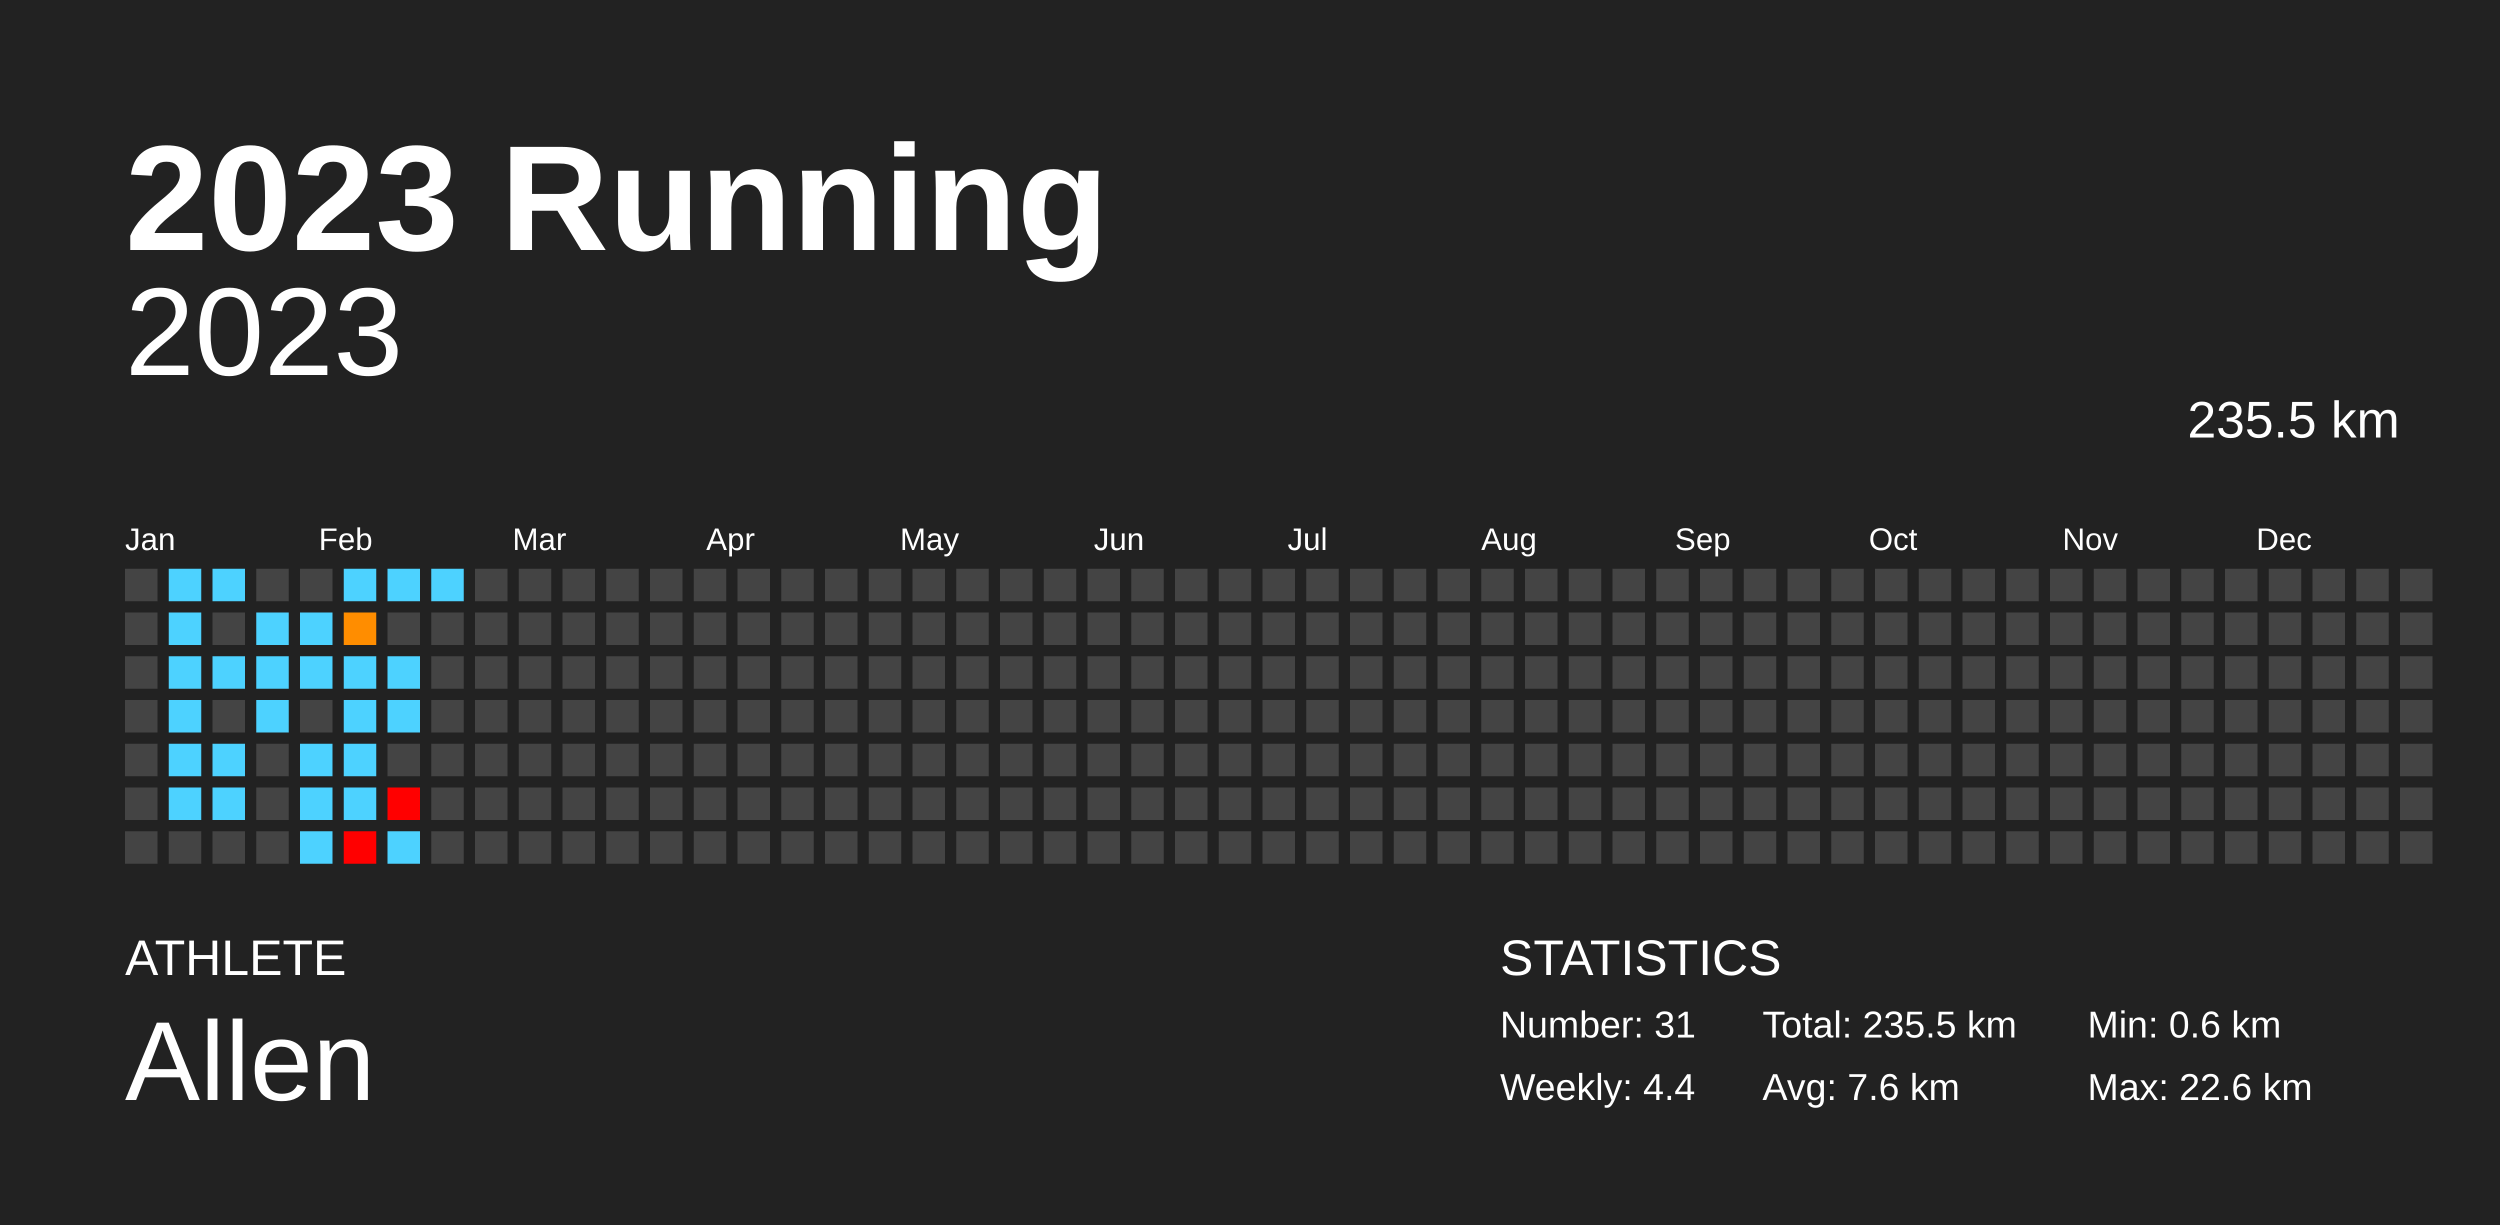
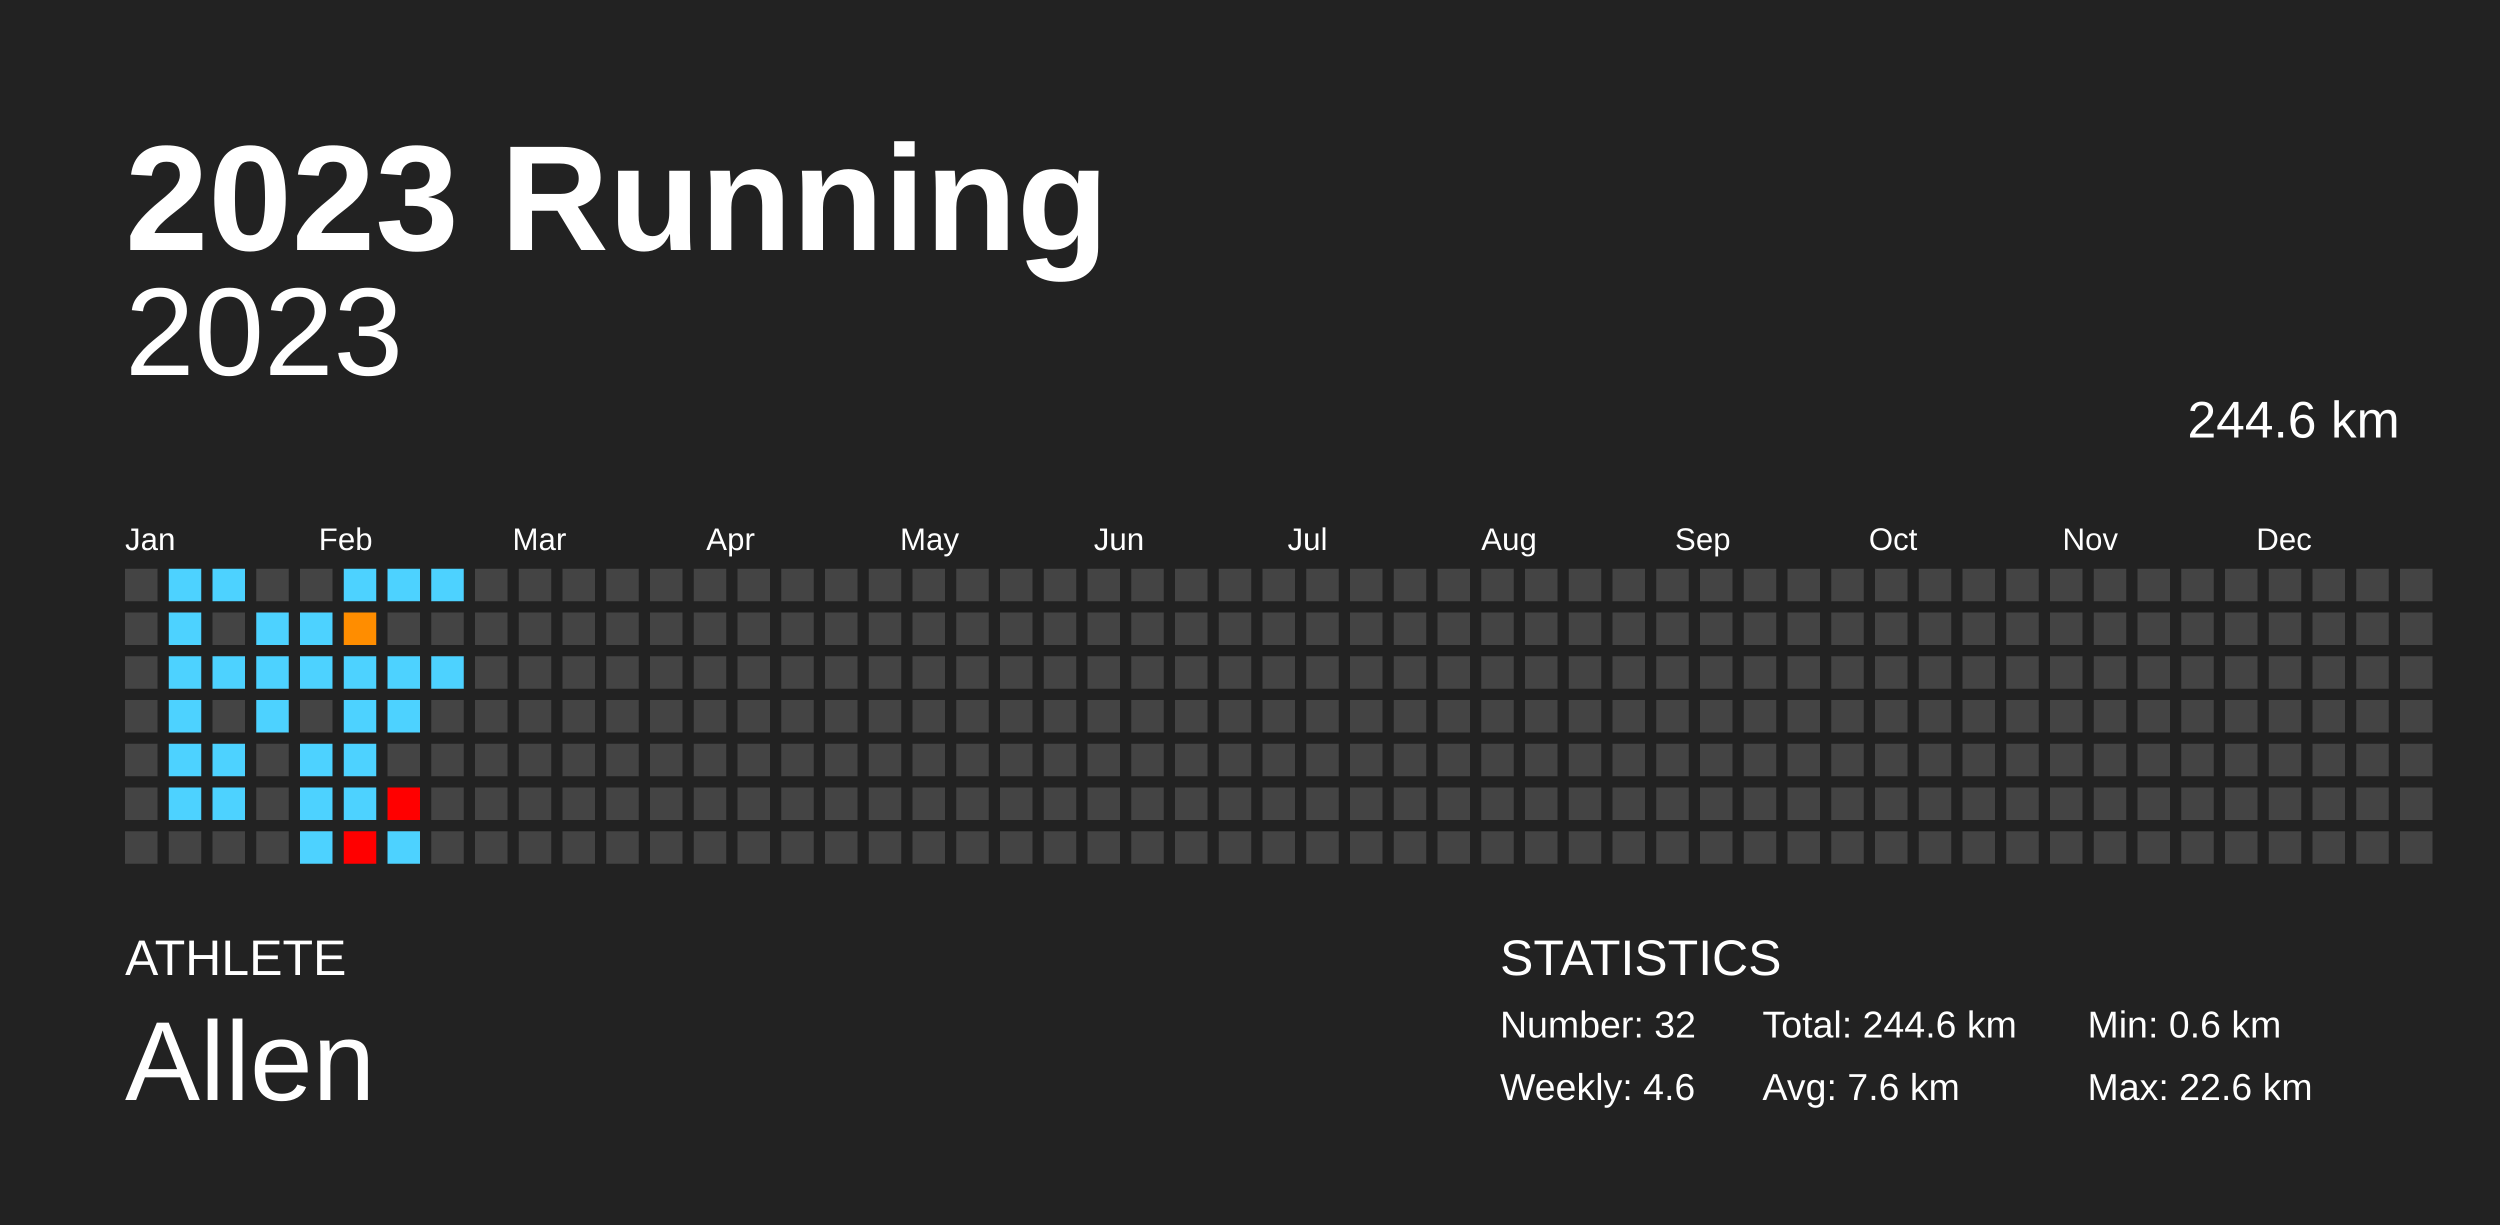
<svg xmlns="http://www.w3.org/2000/svg" baseProfile="full" height="98mm" version="1.1" viewBox="0,0,200,98" width="200mm">
  <defs />
  <rect fill="#222222" height="98" width="200" x="0" y="0" />
  <text fill="#FFFFFF" style="font-size:12px; font-family:Arial; font-weight:bold;" x="10" y="20">2023 Running</text>
  <text fill="#FFFFFF" style="font-size:4px; font-family:Arial" x="10" y="78">ATHLETE</text>
  <text fill="#FFFFFF" style="font-size:9px; font-family:Arial" x="10" y="88">Allen</text>
  <text fill="#FFFFFF" style="font-size:4px; font-family:Arial" x="120" y="78">STATISTICS</text>
-   <text fill="#FFFFFF" style="font-size:3px; font-family:Arial" x="120" y="83">Number: 31</text>
-   <text fill="#FFFFFF" style="font-size:3px; font-family:Arial" x="120" y="88">Weekly: 4.4</text>
-   <text fill="#FFFFFF" style="font-size:3px; font-family:Arial" x="141" y="83">Total: 235.5 km</text>
+   <text fill="#FFFFFF" style="font-size:3px; font-family:Arial" x="120" y="83">Number: 32</text>
+   <text fill="#FFFFFF" style="font-size:3px; font-family:Arial" x="120" y="88">Weekly: 4.6</text>
+   <text fill="#FFFFFF" style="font-size:3px; font-family:Arial" x="141" y="83">Total: 244.6 km</text>
  <text fill="#FFFFFF" style="font-size:3px; font-family:Arial" x="141" y="88">Avg: 7.6 km</text>
  <text fill="#FFFFFF" style="font-size:3px; font-family:Arial" x="167" y="83">Min: 0.6 km</text>
  <text fill="#FFFFFF" style="font-size:3px; font-family:Arial" x="167" y="88">Max: 22.6 km</text>
  <text alignment-baseline="hanging" fill="#FFFFFF" style="font-size:10.0px; font-family:Arial;" x="10" y="30">2023</text>
-   <text alignment-baseline="hanging" fill="#FFFFFF" style="font-size:4.125px; font-family:Arial;" x="175" y="35">235.5 km</text>
+   <text alignment-baseline="hanging" fill="#FFFFFF" style="font-size:4.125px; font-family:Arial;" x="175" y="35">244.6 km</text>
  <text fill="#FFFFFF" style="font-size:2.5px; font-family:Arial" x="10.0" y="44">Jan</text>
  <text fill="#FFFFFF" style="font-size:2.5px; font-family:Arial" x="25.5" y="44">Feb</text>
  <text fill="#FFFFFF" style="font-size:2.5px; font-family:Arial" x="41.0" y="44">Mar</text>
  <text fill="#FFFFFF" style="font-size:2.5px; font-family:Arial" x="56.5" y="44">Apr</text>
  <text fill="#FFFFFF" style="font-size:2.5px; font-family:Arial" x="72.0" y="44">May</text>
  <text fill="#FFFFFF" style="font-size:2.5px; font-family:Arial" x="87.5" y="44">Jun</text>
  <text fill="#FFFFFF" style="font-size:2.5px; font-family:Arial" x="103.0" y="44">Jul</text>
  <text fill="#FFFFFF" style="font-size:2.5px; font-family:Arial" x="118.5" y="44">Aug</text>
  <text fill="#FFFFFF" style="font-size:2.5px; font-family:Arial" x="134.0" y="44">Sep</text>
  <text fill="#FFFFFF" style="font-size:2.5px; font-family:Arial" x="149.5" y="44">Oct</text>
  <text fill="#FFFFFF" style="font-size:2.5px; font-family:Arial" x="165.0" y="44">Nov</text>
  <text fill="#FFFFFF" style="font-size:2.5px; font-family:Arial" x="180.5" y="44">Dec</text>
  <rect fill="#444444" height="2.6" width="2.6" x="10.0" y="45.5" />
  <rect fill="#444444" height="2.6" width="2.6" x="10.0" y="49.0" />
  <rect fill="#444444" height="2.6" width="2.6" x="10.0" y="52.5" />
  <rect fill="#444444" height="2.6" width="2.6" x="10.0" y="56.0" />
  <rect fill="#444444" height="2.6" width="2.6" x="10.0" y="59.5" />
  <rect fill="#444444" height="2.6" width="2.6" x="10.0" y="63.0" />
  <rect fill="#444444" height="2.6" width="2.6" x="10.0" y="66.5" />
  <rect fill="#4dd2ff" height="2.6" width="2.6" x="13.5" y="45.5" />
  <rect fill="#4dd2ff" height="2.6" width="2.6" x="13.5" y="49.0" />
  <rect fill="#4dd2ff" height="2.6" width="2.6" x="13.5" y="52.5" />
  <rect fill="#4dd2ff" height="2.6" width="2.6" x="13.5" y="56.0" />
  <rect fill="#4dd2ff" height="2.6" width="2.6" x="13.5" y="59.5" />
  <rect fill="#4dd2ff" height="2.6" width="2.6" x="13.5" y="63.0" />
  <rect fill="#444444" height="2.6" width="2.6" x="13.5" y="66.5" />
  <rect fill="#4dd2ff" height="2.6" width="2.6" x="17.0" y="45.5" />
  <rect fill="#444444" height="2.6" width="2.6" x="17.0" y="49.0" />
  <rect fill="#4dd2ff" height="2.6" width="2.6" x="17.0" y="52.5" />
  <rect fill="#444444" height="2.6" width="2.6" x="17.0" y="56.0" />
  <rect fill="#4dd2ff" height="2.6" width="2.6" x="17.0" y="59.5" />
  <rect fill="#4dd2ff" height="2.6" width="2.6" x="17.0" y="63.0" />
  <rect fill="#444444" height="2.6" width="2.6" x="17.0" y="66.5" />
  <rect fill="#444444" height="2.6" width="2.6" x="20.5" y="45.5" />
  <rect fill="#4dd2ff" height="2.6" width="2.6" x="20.5" y="49.0" />
  <rect fill="#4dd2ff" height="2.6" width="2.6" x="20.5" y="52.5" />
  <rect fill="#4dd2ff" height="2.6" width="2.6" x="20.5" y="56.0" />
  <rect fill="#444444" height="2.6" width="2.6" x="20.5" y="59.5" />
  <rect fill="#444444" height="2.6" width="2.6" x="20.5" y="63.0" />
  <rect fill="#444444" height="2.6" width="2.6" x="20.5" y="66.5" />
  <rect fill="#444444" height="2.6" width="2.6" x="24.0" y="45.5" />
  <rect fill="#4dd2ff" height="2.6" width="2.6" x="24.0" y="49.0" />
  <rect fill="#4dd2ff" height="2.6" width="2.6" x="24.0" y="52.5" />
  <rect fill="#444444" height="2.6" width="2.6" x="24.0" y="56.0" />
  <rect fill="#4dd2ff" height="2.6" width="2.6" x="24.0" y="59.5" />
  <rect fill="#4dd2ff" height="2.6" width="2.6" x="24.0" y="63.0" />
  <rect fill="#4dd2ff" height="2.6" width="2.6" x="24.0" y="66.5" />
  <rect fill="#4dd2ff" height="2.6" width="2.6" x="27.5" y="45.5" />
  <rect fill="#ff8d00" height="2.6" width="2.6" x="27.5" y="49.0" />
  <rect fill="#4dd2ff" height="2.6" width="2.6" x="27.5" y="52.5" />
  <rect fill="#4dd2ff" height="2.6" width="2.6" x="27.5" y="56.0" />
  <rect fill="#4dd2ff" height="2.6" width="2.6" x="27.5" y="59.5" />
  <rect fill="#4dd2ff" height="2.6" width="2.6" x="27.5" y="63.0" />
  <rect fill="red" height="2.6" width="2.6" x="27.5" y="66.5" />
  <rect fill="#4dd2ff" height="2.6" width="2.6" x="31.0" y="45.5" />
  <rect fill="#444444" height="2.6" width="2.6" x="31.0" y="49.0" />
  <rect fill="#4dd2ff" height="2.6" width="2.6" x="31.0" y="52.5" />
  <rect fill="#4dd2ff" height="2.6" width="2.6" x="31.0" y="56.0" />
  <rect fill="#444444" height="2.6" width="2.6" x="31.0" y="59.5" />
  <rect fill="red" height="2.6" width="2.6" x="31.0" y="63.0" />
  <rect fill="#4dd2ff" height="2.6" width="2.6" x="31.0" y="66.5" />
  <rect fill="#4dd2ff" height="2.6" width="2.6" x="34.5" y="45.5" />
  <rect fill="#444444" height="2.6" width="2.6" x="34.5" y="49.0" />
-   <rect fill="#444444" height="2.6" width="2.6" x="34.5" y="52.5" />
+   <rect fill="#4dd2ff" height="2.6" width="2.6" x="34.5" y="52.5" />
  <rect fill="#444444" height="2.6" width="2.6" x="34.5" y="56.0" />
  <rect fill="#444444" height="2.6" width="2.6" x="34.5" y="59.5" />
  <rect fill="#444444" height="2.6" width="2.6" x="34.5" y="63.0" />
  <rect fill="#444444" height="2.6" width="2.6" x="34.5" y="66.5" />
  <rect fill="#444444" height="2.6" width="2.6" x="38.0" y="45.5" />
  <rect fill="#444444" height="2.6" width="2.6" x="38.0" y="49.0" />
  <rect fill="#444444" height="2.6" width="2.6" x="38.0" y="52.5" />
  <rect fill="#444444" height="2.6" width="2.6" x="38.0" y="56.0" />
  <rect fill="#444444" height="2.6" width="2.6" x="38.0" y="59.5" />
  <rect fill="#444444" height="2.6" width="2.6" x="38.0" y="63.0" />
  <rect fill="#444444" height="2.6" width="2.6" x="38.0" y="66.5" />
  <rect fill="#444444" height="2.6" width="2.6" x="41.5" y="45.5" />
  <rect fill="#444444" height="2.6" width="2.6" x="41.5" y="49.0" />
  <rect fill="#444444" height="2.6" width="2.6" x="41.5" y="52.5" />
  <rect fill="#444444" height="2.6" width="2.6" x="41.5" y="56.0" />
  <rect fill="#444444" height="2.6" width="2.6" x="41.5" y="59.5" />
  <rect fill="#444444" height="2.6" width="2.6" x="41.5" y="63.0" />
  <rect fill="#444444" height="2.6" width="2.6" x="41.5" y="66.5" />
  <rect fill="#444444" height="2.6" width="2.6" x="45.0" y="45.5" />
  <rect fill="#444444" height="2.6" width="2.6" x="45.0" y="49.0" />
  <rect fill="#444444" height="2.6" width="2.6" x="45.0" y="52.5" />
  <rect fill="#444444" height="2.6" width="2.6" x="45.0" y="56.0" />
  <rect fill="#444444" height="2.6" width="2.6" x="45.0" y="59.5" />
  <rect fill="#444444" height="2.6" width="2.6" x="45.0" y="63.0" />
  <rect fill="#444444" height="2.6" width="2.6" x="45.0" y="66.5" />
  <rect fill="#444444" height="2.6" width="2.6" x="48.5" y="45.5" />
  <rect fill="#444444" height="2.6" width="2.6" x="48.5" y="49.0" />
  <rect fill="#444444" height="2.6" width="2.6" x="48.5" y="52.5" />
  <rect fill="#444444" height="2.6" width="2.6" x="48.5" y="56.0" />
  <rect fill="#444444" height="2.6" width="2.6" x="48.5" y="59.5" />
  <rect fill="#444444" height="2.6" width="2.6" x="48.5" y="63.0" />
  <rect fill="#444444" height="2.6" width="2.6" x="48.5" y="66.5" />
  <rect fill="#444444" height="2.6" width="2.6" x="52.0" y="45.5" />
  <rect fill="#444444" height="2.6" width="2.6" x="52.0" y="49.0" />
  <rect fill="#444444" height="2.6" width="2.6" x="52.0" y="52.5" />
  <rect fill="#444444" height="2.6" width="2.6" x="52.0" y="56.0" />
  <rect fill="#444444" height="2.6" width="2.6" x="52.0" y="59.5" />
  <rect fill="#444444" height="2.6" width="2.6" x="52.0" y="63.0" />
  <rect fill="#444444" height="2.6" width="2.6" x="52.0" y="66.5" />
  <rect fill="#444444" height="2.6" width="2.6" x="55.5" y="45.5" />
  <rect fill="#444444" height="2.6" width="2.6" x="55.5" y="49.0" />
  <rect fill="#444444" height="2.6" width="2.6" x="55.5" y="52.5" />
  <rect fill="#444444" height="2.6" width="2.6" x="55.5" y="56.0" />
  <rect fill="#444444" height="2.6" width="2.6" x="55.5" y="59.5" />
  <rect fill="#444444" height="2.6" width="2.6" x="55.5" y="63.0" />
  <rect fill="#444444" height="2.6" width="2.6" x="55.5" y="66.5" />
  <rect fill="#444444" height="2.6" width="2.6" x="59.0" y="45.5" />
  <rect fill="#444444" height="2.6" width="2.6" x="59.0" y="49.0" />
  <rect fill="#444444" height="2.6" width="2.6" x="59.0" y="52.5" />
  <rect fill="#444444" height="2.6" width="2.6" x="59.0" y="56.0" />
  <rect fill="#444444" height="2.6" width="2.6" x="59.0" y="59.5" />
  <rect fill="#444444" height="2.6" width="2.6" x="59.0" y="63.0" />
  <rect fill="#444444" height="2.6" width="2.6" x="59.0" y="66.5" />
  <rect fill="#444444" height="2.6" width="2.6" x="62.5" y="45.5" />
  <rect fill="#444444" height="2.6" width="2.6" x="62.5" y="49.0" />
  <rect fill="#444444" height="2.6" width="2.6" x="62.5" y="52.5" />
  <rect fill="#444444" height="2.6" width="2.6" x="62.5" y="56.0" />
  <rect fill="#444444" height="2.6" width="2.6" x="62.5" y="59.5" />
  <rect fill="#444444" height="2.6" width="2.6" x="62.5" y="63.0" />
  <rect fill="#444444" height="2.6" width="2.6" x="62.5" y="66.5" />
  <rect fill="#444444" height="2.6" width="2.6" x="66.0" y="45.5" />
  <rect fill="#444444" height="2.6" width="2.6" x="66.0" y="49.0" />
  <rect fill="#444444" height="2.6" width="2.6" x="66.0" y="52.5" />
  <rect fill="#444444" height="2.6" width="2.6" x="66.0" y="56.0" />
  <rect fill="#444444" height="2.6" width="2.6" x="66.0" y="59.5" />
  <rect fill="#444444" height="2.6" width="2.6" x="66.0" y="63.0" />
  <rect fill="#444444" height="2.6" width="2.6" x="66.0" y="66.5" />
  <rect fill="#444444" height="2.6" width="2.6" x="69.5" y="45.5" />
  <rect fill="#444444" height="2.6" width="2.6" x="69.5" y="49.0" />
  <rect fill="#444444" height="2.6" width="2.6" x="69.5" y="52.5" />
  <rect fill="#444444" height="2.6" width="2.6" x="69.5" y="56.0" />
  <rect fill="#444444" height="2.6" width="2.6" x="69.5" y="59.5" />
  <rect fill="#444444" height="2.6" width="2.6" x="69.5" y="63.0" />
  <rect fill="#444444" height="2.6" width="2.6" x="69.5" y="66.5" />
  <rect fill="#444444" height="2.6" width="2.6" x="73.0" y="45.5" />
  <rect fill="#444444" height="2.6" width="2.6" x="73.0" y="49.0" />
  <rect fill="#444444" height="2.6" width="2.6" x="73.0" y="52.5" />
  <rect fill="#444444" height="2.6" width="2.6" x="73.0" y="56.0" />
  <rect fill="#444444" height="2.6" width="2.6" x="73.0" y="59.5" />
  <rect fill="#444444" height="2.6" width="2.6" x="73.0" y="63.0" />
  <rect fill="#444444" height="2.6" width="2.6" x="73.0" y="66.5" />
  <rect fill="#444444" height="2.6" width="2.6" x="76.5" y="45.5" />
  <rect fill="#444444" height="2.6" width="2.6" x="76.5" y="49.0" />
  <rect fill="#444444" height="2.6" width="2.6" x="76.5" y="52.5" />
  <rect fill="#444444" height="2.6" width="2.6" x="76.5" y="56.0" />
  <rect fill="#444444" height="2.6" width="2.6" x="76.5" y="59.5" />
  <rect fill="#444444" height="2.6" width="2.6" x="76.5" y="63.0" />
  <rect fill="#444444" height="2.6" width="2.6" x="76.5" y="66.5" />
  <rect fill="#444444" height="2.6" width="2.6" x="80.0" y="45.5" />
  <rect fill="#444444" height="2.6" width="2.6" x="80.0" y="49.0" />
  <rect fill="#444444" height="2.6" width="2.6" x="80.0" y="52.5" />
  <rect fill="#444444" height="2.6" width="2.6" x="80.0" y="56.0" />
  <rect fill="#444444" height="2.6" width="2.6" x="80.0" y="59.5" />
  <rect fill="#444444" height="2.6" width="2.6" x="80.0" y="63.0" />
  <rect fill="#444444" height="2.6" width="2.6" x="80.0" y="66.5" />
  <rect fill="#444444" height="2.6" width="2.6" x="83.5" y="45.5" />
  <rect fill="#444444" height="2.6" width="2.6" x="83.5" y="49.0" />
  <rect fill="#444444" height="2.6" width="2.6" x="83.5" y="52.5" />
  <rect fill="#444444" height="2.6" width="2.6" x="83.5" y="56.0" />
  <rect fill="#444444" height="2.6" width="2.6" x="83.5" y="59.5" />
  <rect fill="#444444" height="2.6" width="2.6" x="83.5" y="63.0" />
  <rect fill="#444444" height="2.6" width="2.6" x="83.5" y="66.5" />
  <rect fill="#444444" height="2.6" width="2.6" x="87.0" y="45.5" />
  <rect fill="#444444" height="2.6" width="2.6" x="87.0" y="49.0" />
  <rect fill="#444444" height="2.6" width="2.6" x="87.0" y="52.5" />
  <rect fill="#444444" height="2.6" width="2.6" x="87.0" y="56.0" />
  <rect fill="#444444" height="2.6" width="2.6" x="87.0" y="59.5" />
  <rect fill="#444444" height="2.6" width="2.6" x="87.0" y="63.0" />
  <rect fill="#444444" height="2.6" width="2.6" x="87.0" y="66.5" />
  <rect fill="#444444" height="2.6" width="2.6" x="90.5" y="45.5" />
  <rect fill="#444444" height="2.6" width="2.6" x="90.5" y="49.0" />
  <rect fill="#444444" height="2.6" width="2.6" x="90.5" y="52.5" />
  <rect fill="#444444" height="2.6" width="2.6" x="90.5" y="56.0" />
  <rect fill="#444444" height="2.6" width="2.6" x="90.5" y="59.5" />
  <rect fill="#444444" height="2.6" width="2.6" x="90.5" y="63.0" />
  <rect fill="#444444" height="2.6" width="2.6" x="90.5" y="66.5" />
  <rect fill="#444444" height="2.6" width="2.6" x="94.0" y="45.5" />
  <rect fill="#444444" height="2.6" width="2.6" x="94.0" y="49.0" />
  <rect fill="#444444" height="2.6" width="2.6" x="94.0" y="52.5" />
  <rect fill="#444444" height="2.6" width="2.6" x="94.0" y="56.0" />
  <rect fill="#444444" height="2.6" width="2.6" x="94.0" y="59.5" />
  <rect fill="#444444" height="2.6" width="2.6" x="94.0" y="63.0" />
  <rect fill="#444444" height="2.6" width="2.6" x="94.0" y="66.5" />
  <rect fill="#444444" height="2.6" width="2.6" x="97.5" y="45.5" />
  <rect fill="#444444" height="2.6" width="2.6" x="97.5" y="49.0" />
  <rect fill="#444444" height="2.6" width="2.6" x="97.5" y="52.5" />
  <rect fill="#444444" height="2.6" width="2.6" x="97.5" y="56.0" />
  <rect fill="#444444" height="2.6" width="2.6" x="97.5" y="59.5" />
  <rect fill="#444444" height="2.6" width="2.6" x="97.5" y="63.0" />
  <rect fill="#444444" height="2.6" width="2.6" x="97.5" y="66.5" />
  <rect fill="#444444" height="2.6" width="2.6" x="101.0" y="45.5" />
  <rect fill="#444444" height="2.6" width="2.6" x="101.0" y="49.0" />
  <rect fill="#444444" height="2.6" width="2.6" x="101.0" y="52.5" />
  <rect fill="#444444" height="2.6" width="2.6" x="101.0" y="56.0" />
  <rect fill="#444444" height="2.6" width="2.6" x="101.0" y="59.5" />
  <rect fill="#444444" height="2.6" width="2.6" x="101.0" y="63.0" />
  <rect fill="#444444" height="2.6" width="2.6" x="101.0" y="66.5" />
  <rect fill="#444444" height="2.6" width="2.6" x="104.5" y="45.5" />
  <rect fill="#444444" height="2.6" width="2.6" x="104.5" y="49.0" />
  <rect fill="#444444" height="2.6" width="2.6" x="104.5" y="52.5" />
  <rect fill="#444444" height="2.6" width="2.6" x="104.5" y="56.0" />
  <rect fill="#444444" height="2.6" width="2.6" x="104.5" y="59.5" />
  <rect fill="#444444" height="2.6" width="2.6" x="104.5" y="63.0" />
  <rect fill="#444444" height="2.6" width="2.6" x="104.5" y="66.5" />
  <rect fill="#444444" height="2.6" width="2.6" x="108.0" y="45.5" />
  <rect fill="#444444" height="2.6" width="2.6" x="108.0" y="49.0" />
  <rect fill="#444444" height="2.6" width="2.6" x="108.0" y="52.5" />
  <rect fill="#444444" height="2.6" width="2.6" x="108.0" y="56.0" />
  <rect fill="#444444" height="2.6" width="2.6" x="108.0" y="59.5" />
  <rect fill="#444444" height="2.6" width="2.6" x="108.0" y="63.0" />
  <rect fill="#444444" height="2.6" width="2.6" x="108.0" y="66.5" />
  <rect fill="#444444" height="2.6" width="2.6" x="111.5" y="45.5" />
  <rect fill="#444444" height="2.6" width="2.6" x="111.5" y="49.0" />
  <rect fill="#444444" height="2.6" width="2.6" x="111.5" y="52.5" />
  <rect fill="#444444" height="2.6" width="2.6" x="111.5" y="56.0" />
  <rect fill="#444444" height="2.6" width="2.6" x="111.5" y="59.5" />
  <rect fill="#444444" height="2.6" width="2.6" x="111.5" y="63.0" />
  <rect fill="#444444" height="2.6" width="2.6" x="111.5" y="66.5" />
  <rect fill="#444444" height="2.6" width="2.6" x="115.0" y="45.5" />
  <rect fill="#444444" height="2.6" width="2.6" x="115.0" y="49.0" />
  <rect fill="#444444" height="2.6" width="2.6" x="115.0" y="52.5" />
  <rect fill="#444444" height="2.6" width="2.6" x="115.0" y="56.0" />
  <rect fill="#444444" height="2.6" width="2.6" x="115.0" y="59.5" />
  <rect fill="#444444" height="2.6" width="2.6" x="115.0" y="63.0" />
  <rect fill="#444444" height="2.6" width="2.6" x="115.0" y="66.5" />
  <rect fill="#444444" height="2.6" width="2.6" x="118.5" y="45.5" />
  <rect fill="#444444" height="2.6" width="2.6" x="118.5" y="49.0" />
  <rect fill="#444444" height="2.6" width="2.6" x="118.5" y="52.5" />
  <rect fill="#444444" height="2.6" width="2.6" x="118.5" y="56.0" />
  <rect fill="#444444" height="2.6" width="2.6" x="118.5" y="59.5" />
  <rect fill="#444444" height="2.6" width="2.6" x="118.5" y="63.0" />
  <rect fill="#444444" height="2.6" width="2.6" x="118.5" y="66.5" />
  <rect fill="#444444" height="2.6" width="2.6" x="122.0" y="45.5" />
  <rect fill="#444444" height="2.6" width="2.6" x="122.0" y="49.0" />
  <rect fill="#444444" height="2.6" width="2.6" x="122.0" y="52.5" />
  <rect fill="#444444" height="2.6" width="2.6" x="122.0" y="56.0" />
  <rect fill="#444444" height="2.6" width="2.6" x="122.0" y="59.5" />
  <rect fill="#444444" height="2.6" width="2.6" x="122.0" y="63.0" />
  <rect fill="#444444" height="2.6" width="2.6" x="122.0" y="66.5" />
  <rect fill="#444444" height="2.6" width="2.6" x="125.5" y="45.5" />
  <rect fill="#444444" height="2.6" width="2.6" x="125.5" y="49.0" />
  <rect fill="#444444" height="2.6" width="2.6" x="125.5" y="52.5" />
  <rect fill="#444444" height="2.6" width="2.6" x="125.5" y="56.0" />
  <rect fill="#444444" height="2.6" width="2.6" x="125.5" y="59.5" />
  <rect fill="#444444" height="2.6" width="2.6" x="125.5" y="63.0" />
  <rect fill="#444444" height="2.6" width="2.6" x="125.5" y="66.5" />
  <rect fill="#444444" height="2.6" width="2.6" x="129.0" y="45.5" />
  <rect fill="#444444" height="2.6" width="2.6" x="129.0" y="49.0" />
  <rect fill="#444444" height="2.6" width="2.6" x="129.0" y="52.5" />
  <rect fill="#444444" height="2.6" width="2.6" x="129.0" y="56.0" />
  <rect fill="#444444" height="2.6" width="2.6" x="129.0" y="59.5" />
  <rect fill="#444444" height="2.6" width="2.6" x="129.0" y="63.0" />
  <rect fill="#444444" height="2.6" width="2.6" x="129.0" y="66.5" />
  <rect fill="#444444" height="2.6" width="2.6" x="132.5" y="45.5" />
  <rect fill="#444444" height="2.6" width="2.6" x="132.5" y="49.0" />
  <rect fill="#444444" height="2.6" width="2.6" x="132.5" y="52.5" />
  <rect fill="#444444" height="2.6" width="2.6" x="132.5" y="56.0" />
  <rect fill="#444444" height="2.6" width="2.6" x="132.5" y="59.5" />
  <rect fill="#444444" height="2.6" width="2.6" x="132.5" y="63.0" />
  <rect fill="#444444" height="2.6" width="2.6" x="132.5" y="66.5" />
  <rect fill="#444444" height="2.6" width="2.6" x="136.0" y="45.5" />
  <rect fill="#444444" height="2.6" width="2.6" x="136.0" y="49.0" />
  <rect fill="#444444" height="2.6" width="2.6" x="136.0" y="52.5" />
  <rect fill="#444444" height="2.6" width="2.6" x="136.0" y="56.0" />
  <rect fill="#444444" height="2.6" width="2.6" x="136.0" y="59.5" />
  <rect fill="#444444" height="2.6" width="2.6" x="136.0" y="63.0" />
  <rect fill="#444444" height="2.6" width="2.6" x="136.0" y="66.5" />
  <rect fill="#444444" height="2.6" width="2.6" x="139.5" y="45.5" />
  <rect fill="#444444" height="2.6" width="2.6" x="139.5" y="49.0" />
  <rect fill="#444444" height="2.6" width="2.6" x="139.5" y="52.5" />
  <rect fill="#444444" height="2.6" width="2.6" x="139.5" y="56.0" />
  <rect fill="#444444" height="2.6" width="2.6" x="139.5" y="59.5" />
  <rect fill="#444444" height="2.6" width="2.6" x="139.5" y="63.0" />
  <rect fill="#444444" height="2.6" width="2.6" x="139.5" y="66.5" />
  <rect fill="#444444" height="2.6" width="2.6" x="143.0" y="45.5" />
  <rect fill="#444444" height="2.6" width="2.6" x="143.0" y="49.0" />
  <rect fill="#444444" height="2.6" width="2.6" x="143.0" y="52.5" />
  <rect fill="#444444" height="2.6" width="2.6" x="143.0" y="56.0" />
  <rect fill="#444444" height="2.6" width="2.6" x="143.0" y="59.5" />
  <rect fill="#444444" height="2.6" width="2.6" x="143.0" y="63.0" />
  <rect fill="#444444" height="2.6" width="2.6" x="143.0" y="66.5" />
  <rect fill="#444444" height="2.6" width="2.6" x="146.5" y="45.5" />
  <rect fill="#444444" height="2.6" width="2.6" x="146.5" y="49.0" />
  <rect fill="#444444" height="2.6" width="2.6" x="146.5" y="52.5" />
  <rect fill="#444444" height="2.6" width="2.6" x="146.5" y="56.0" />
  <rect fill="#444444" height="2.6" width="2.6" x="146.5" y="59.5" />
  <rect fill="#444444" height="2.6" width="2.6" x="146.5" y="63.0" />
  <rect fill="#444444" height="2.6" width="2.6" x="146.5" y="66.5" />
  <rect fill="#444444" height="2.6" width="2.6" x="150.0" y="45.5" />
  <rect fill="#444444" height="2.6" width="2.6" x="150.0" y="49.0" />
  <rect fill="#444444" height="2.6" width="2.6" x="150.0" y="52.5" />
  <rect fill="#444444" height="2.6" width="2.6" x="150.0" y="56.0" />
  <rect fill="#444444" height="2.6" width="2.6" x="150.0" y="59.5" />
  <rect fill="#444444" height="2.6" width="2.6" x="150.0" y="63.0" />
  <rect fill="#444444" height="2.6" width="2.6" x="150.0" y="66.5" />
  <rect fill="#444444" height="2.6" width="2.6" x="153.5" y="45.5" />
  <rect fill="#444444" height="2.6" width="2.6" x="153.5" y="49.0" />
  <rect fill="#444444" height="2.6" width="2.6" x="153.5" y="52.5" />
  <rect fill="#444444" height="2.6" width="2.6" x="153.5" y="56.0" />
  <rect fill="#444444" height="2.6" width="2.6" x="153.5" y="59.5" />
  <rect fill="#444444" height="2.6" width="2.6" x="153.5" y="63.0" />
  <rect fill="#444444" height="2.6" width="2.6" x="153.5" y="66.5" />
  <rect fill="#444444" height="2.6" width="2.6" x="157.0" y="45.5" />
  <rect fill="#444444" height="2.6" width="2.6" x="157.0" y="49.0" />
  <rect fill="#444444" height="2.6" width="2.6" x="157.0" y="52.5" />
  <rect fill="#444444" height="2.6" width="2.6" x="157.0" y="56.0" />
  <rect fill="#444444" height="2.6" width="2.6" x="157.0" y="59.5" />
  <rect fill="#444444" height="2.6" width="2.6" x="157.0" y="63.0" />
  <rect fill="#444444" height="2.6" width="2.6" x="157.0" y="66.5" />
  <rect fill="#444444" height="2.6" width="2.6" x="160.5" y="45.5" />
  <rect fill="#444444" height="2.6" width="2.6" x="160.5" y="49.0" />
  <rect fill="#444444" height="2.6" width="2.6" x="160.5" y="52.5" />
  <rect fill="#444444" height="2.6" width="2.6" x="160.5" y="56.0" />
  <rect fill="#444444" height="2.6" width="2.6" x="160.5" y="59.5" />
  <rect fill="#444444" height="2.6" width="2.6" x="160.5" y="63.0" />
  <rect fill="#444444" height="2.6" width="2.6" x="160.5" y="66.5" />
  <rect fill="#444444" height="2.6" width="2.6" x="164.0" y="45.5" />
  <rect fill="#444444" height="2.6" width="2.6" x="164.0" y="49.0" />
  <rect fill="#444444" height="2.6" width="2.6" x="164.0" y="52.5" />
  <rect fill="#444444" height="2.6" width="2.6" x="164.0" y="56.0" />
  <rect fill="#444444" height="2.6" width="2.6" x="164.0" y="59.5" />
  <rect fill="#444444" height="2.6" width="2.6" x="164.0" y="63.0" />
  <rect fill="#444444" height="2.6" width="2.6" x="164.0" y="66.5" />
  <rect fill="#444444" height="2.6" width="2.6" x="167.5" y="45.5" />
  <rect fill="#444444" height="2.6" width="2.6" x="167.5" y="49.0" />
  <rect fill="#444444" height="2.6" width="2.6" x="167.5" y="52.5" />
  <rect fill="#444444" height="2.6" width="2.6" x="167.5" y="56.0" />
  <rect fill="#444444" height="2.6" width="2.6" x="167.5" y="59.5" />
  <rect fill="#444444" height="2.6" width="2.6" x="167.5" y="63.0" />
  <rect fill="#444444" height="2.6" width="2.6" x="167.5" y="66.5" />
  <rect fill="#444444" height="2.6" width="2.6" x="171.0" y="45.5" />
  <rect fill="#444444" height="2.6" width="2.6" x="171.0" y="49.0" />
  <rect fill="#444444" height="2.6" width="2.6" x="171.0" y="52.5" />
  <rect fill="#444444" height="2.6" width="2.6" x="171.0" y="56.0" />
  <rect fill="#444444" height="2.6" width="2.6" x="171.0" y="59.5" />
  <rect fill="#444444" height="2.6" width="2.6" x="171.0" y="63.0" />
  <rect fill="#444444" height="2.6" width="2.6" x="171.0" y="66.5" />
  <rect fill="#444444" height="2.6" width="2.6" x="174.5" y="45.5" />
  <rect fill="#444444" height="2.6" width="2.6" x="174.5" y="49.0" />
  <rect fill="#444444" height="2.6" width="2.6" x="174.5" y="52.5" />
  <rect fill="#444444" height="2.6" width="2.6" x="174.5" y="56.0" />
  <rect fill="#444444" height="2.6" width="2.6" x="174.5" y="59.5" />
  <rect fill="#444444" height="2.6" width="2.6" x="174.5" y="63.0" />
  <rect fill="#444444" height="2.6" width="2.6" x="174.5" y="66.5" />
  <rect fill="#444444" height="2.6" width="2.6" x="178.0" y="45.5" />
  <rect fill="#444444" height="2.6" width="2.6" x="178.0" y="49.0" />
  <rect fill="#444444" height="2.6" width="2.6" x="178.0" y="52.5" />
  <rect fill="#444444" height="2.6" width="2.6" x="178.0" y="56.0" />
  <rect fill="#444444" height="2.6" width="2.6" x="178.0" y="59.5" />
  <rect fill="#444444" height="2.6" width="2.6" x="178.0" y="63.0" />
  <rect fill="#444444" height="2.6" width="2.6" x="178.0" y="66.5" />
  <rect fill="#444444" height="2.6" width="2.6" x="181.5" y="45.5" />
  <rect fill="#444444" height="2.6" width="2.6" x="181.5" y="49.0" />
  <rect fill="#444444" height="2.6" width="2.6" x="181.5" y="52.5" />
  <rect fill="#444444" height="2.6" width="2.6" x="181.5" y="56.0" />
  <rect fill="#444444" height="2.6" width="2.6" x="181.5" y="59.5" />
  <rect fill="#444444" height="2.6" width="2.6" x="181.5" y="63.0" />
  <rect fill="#444444" height="2.6" width="2.6" x="181.5" y="66.5" />
  <rect fill="#444444" height="2.6" width="2.6" x="185.0" y="45.5" />
  <rect fill="#444444" height="2.6" width="2.6" x="185.0" y="49.0" />
  <rect fill="#444444" height="2.6" width="2.6" x="185.0" y="52.5" />
  <rect fill="#444444" height="2.6" width="2.6" x="185.0" y="56.0" />
  <rect fill="#444444" height="2.6" width="2.6" x="185.0" y="59.5" />
  <rect fill="#444444" height="2.6" width="2.6" x="185.0" y="63.0" />
  <rect fill="#444444" height="2.6" width="2.6" x="185.0" y="66.5" />
  <rect fill="#444444" height="2.6" width="2.6" x="188.5" y="45.5" />
  <rect fill="#444444" height="2.6" width="2.6" x="188.5" y="49.0" />
  <rect fill="#444444" height="2.6" width="2.6" x="188.5" y="52.5" />
  <rect fill="#444444" height="2.6" width="2.6" x="188.5" y="56.0" />
  <rect fill="#444444" height="2.6" width="2.6" x="188.5" y="59.5" />
  <rect fill="#444444" height="2.6" width="2.6" x="188.5" y="63.0" />
  <rect fill="#444444" height="2.6" width="2.6" x="188.5" y="66.5" />
  <rect fill="#444444" height="2.6" width="2.6" x="192.0" y="45.5" />
  <rect fill="#444444" height="2.6" width="2.6" x="192.0" y="49.0" />
  <rect fill="#444444" height="2.6" width="2.6" x="192.0" y="52.5" />
  <rect fill="#444444" height="2.6" width="2.6" x="192.0" y="56.0" />
  <rect fill="#444444" height="2.6" width="2.6" x="192.0" y="59.5" />
  <rect fill="#444444" height="2.6" width="2.6" x="192.0" y="63.0" />
  <rect fill="#444444" height="2.6" width="2.6" x="192.0" y="66.5" />
</svg>
